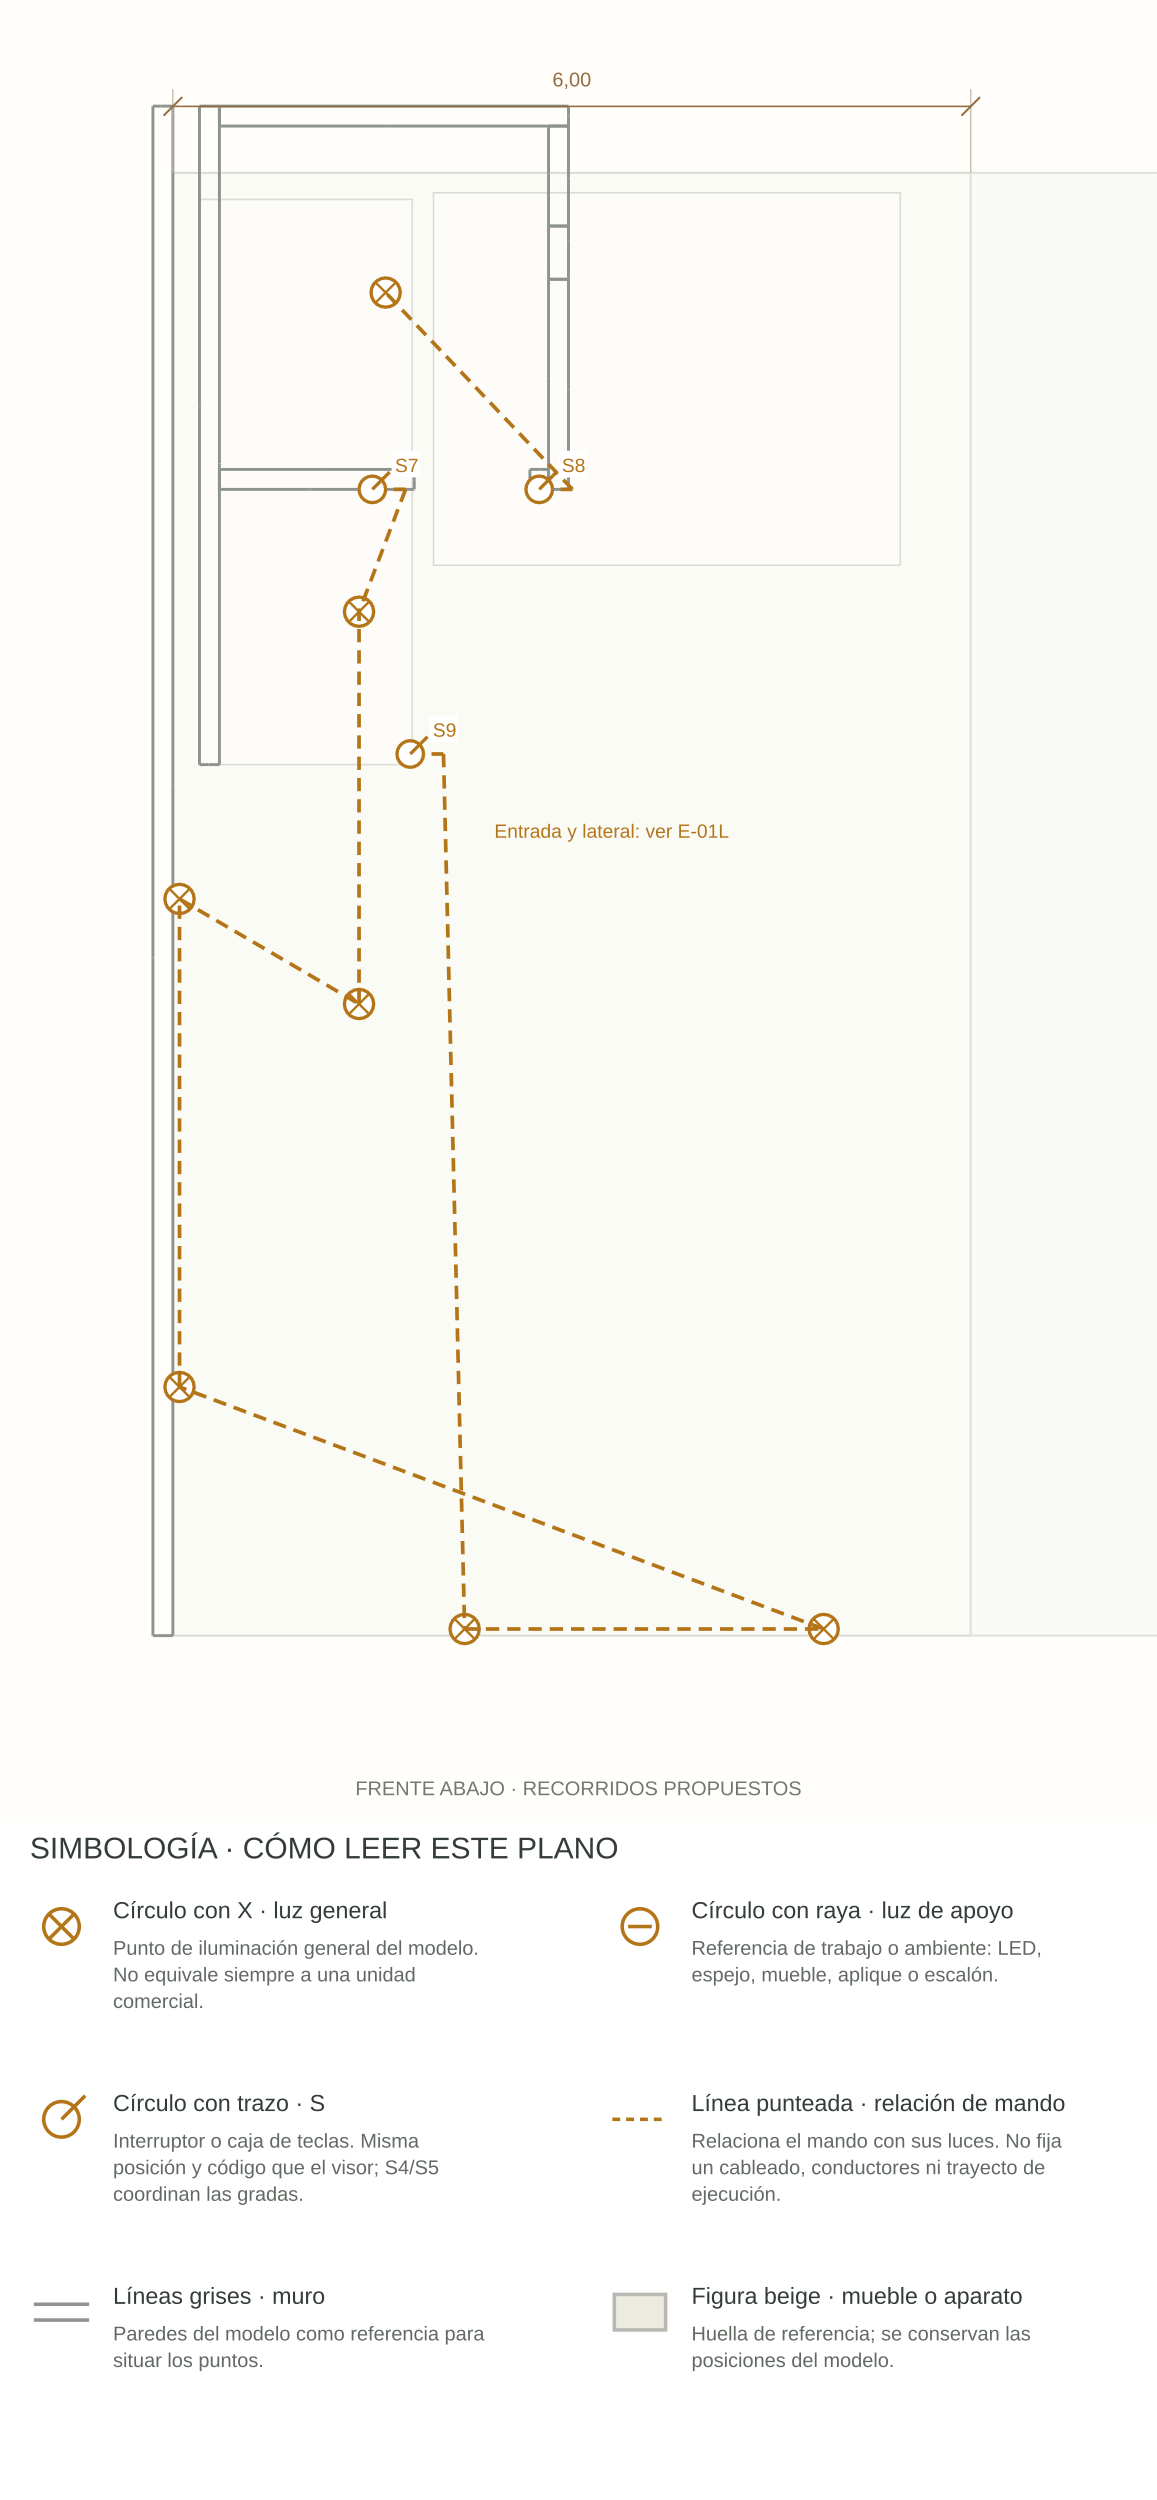
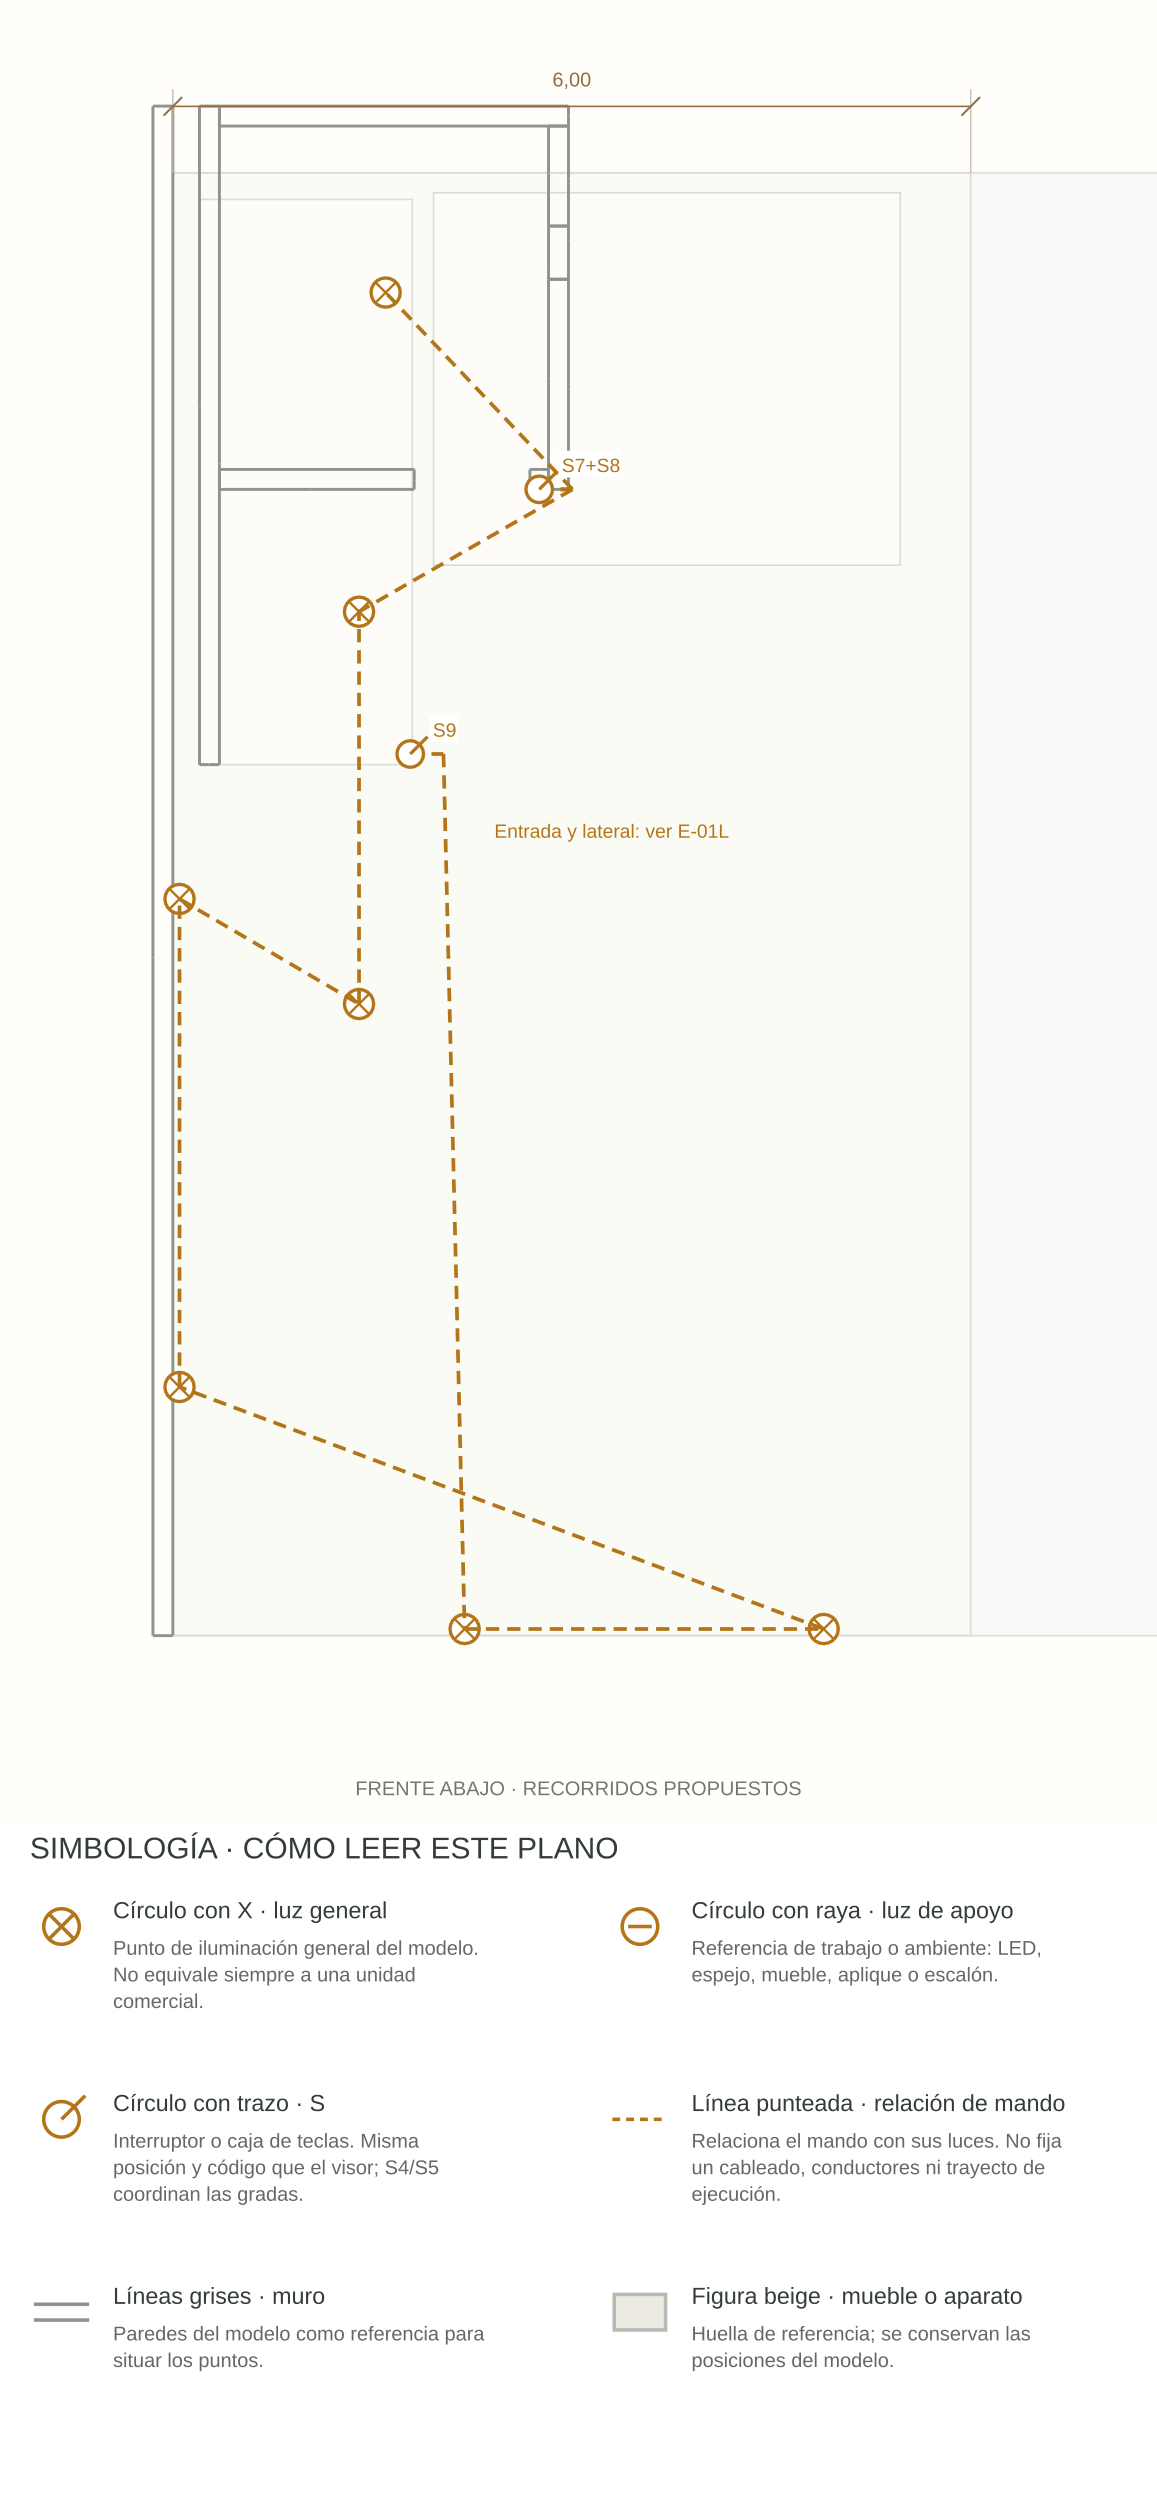
<svg xmlns="http://www.w3.org/2000/svg" viewBox="0 0 696 1504" role="img" aria-label="Iluminación y mandos · Patio">
  <rect width="100%" height="100%" fill="#fffefb" />
  <polygon points="104.0,984.0 584.0,984.0 584.0,104.0 104.0,104.0" fill="#fbfbf6" stroke="#d9dcd5" stroke-width="1.2" />
  <polygon points="584.0,984.0 824.0,984.0 824.0,104.0 584.0,104.0" fill="#f9f9f7" stroke="#e2e2dc" stroke-width="1.2" />
  <polygon points="120.0,460.0 248.0,460.0 248.0,120.0 120.0,120.0" fill="#fdfcf8" stroke="#d9dcd5" stroke-width="0.96" />
  <polygon points="260.8,340.0 541.6,340.0 541.6,116.0 260.8,116.0" fill="#fdfcf8" stroke="#d9dcd5" stroke-width="0.96" />
  <polyline points="132.0,460.0 125.489,460.0" fill="none" stroke="#8c9390" stroke-width="1.76" />
  <polyline points="125.489,460.0 120.0,460.0" fill="none" stroke="#8c9390" stroke-width="1.76" />
  <polyline points="132.0,63.84 132.0,278.804" fill="none" stroke="#8c9390" stroke-width="1.76" />
  <polyline points="132.0,278.804 132.0,460.0" fill="none" stroke="#8c9390" stroke-width="1.76" />
  <polyline points="120.0,63.84 126.523,63.84" fill="none" stroke="#8c9390" stroke-width="1.76" />
  <polyline points="126.523,63.84 132.0,63.84" fill="none" stroke="#8c9390" stroke-width="1.76" />
  <polyline points="120.0,460.0 120.0,244.66" fill="none" stroke="#8c9390" stroke-width="1.76" />
  <polyline points="120.0,244.66 120.0,63.84" fill="none" stroke="#8c9390" stroke-width="1.76" />
  <polyline points="249.2,294.4 186.715,294.4" fill="none" stroke="#8c9390" stroke-width="1.76" />
  <polyline points="186.715,294.4 132.0,294.4" fill="none" stroke="#8c9390" stroke-width="1.76" />
  <polyline points="249.2,282.4 249.2,288.798" fill="none" stroke="#8c9390" stroke-width="1.76" />
  <polyline points="249.2,288.798 249.2,294.4" fill="none" stroke="#8c9390" stroke-width="1.76" />
  <polyline points="132.0,282.4 195.595,282.4" fill="none" stroke="#8c9390" stroke-width="1.76" />
  <polyline points="195.595,282.4 249.2,282.4" fill="none" stroke="#8c9390" stroke-width="1.76" />
  <polyline points="132.0,294.4 132.0,287.889" fill="none" stroke="#8c9390" stroke-width="1.76" />
  <polyline points="132.0,287.889 132.0,282.4" fill="none" stroke="#8c9390" stroke-width="1.76" />
  <polyline points="330.0,294.4 324.105,294.4" fill="none" stroke="#8c9390" stroke-width="1.76" />
  <polyline points="324.105,294.4 318.8,294.4" fill="none" stroke="#8c9390" stroke-width="1.76" />
  <polyline points="330.0,282.4 330.0,288.717" fill="none" stroke="#8c9390" stroke-width="1.76" />
  <polyline points="330.0,288.717 330.0,294.4" fill="none" stroke="#8c9390" stroke-width="1.76" />
  <polyline points="318.8,282.4 324.706,282.4" fill="none" stroke="#8c9390" stroke-width="1.76" />
  <polyline points="324.706,282.4 330.0,282.4" fill="none" stroke="#8c9390" stroke-width="1.76" />
  <polyline points="318.8,294.4 318.8,288.072" fill="none" stroke="#8c9390" stroke-width="1.76" />
  <polyline points="318.8,288.072 318.8,282.4" fill="none" stroke="#8c9390" stroke-width="1.76" />
  <polyline points="342.0,294.4 335.696,294.4" fill="none" stroke="#8c9390" stroke-width="1.76" />
  <polyline points="335.696,294.4 330.0,294.4" fill="none" stroke="#8c9390" stroke-width="1.76" />
  <polyline points="342.0,168.0 342.0,234.403" fill="none" stroke="#8c9390" stroke-width="1.76" />
  <polyline points="342.0,234.403 342.0,294.4" fill="none" stroke="#8c9390" stroke-width="1.76" />
  <polyline points="330.0,168.0 336.317,168.0" fill="none" stroke="#8c9390" stroke-width="1.76" />
  <polyline points="336.317,168.0 342.0,168.0" fill="none" stroke="#8c9390" stroke-width="1.76" />
  <polyline points="330.0,294.4 330.0,227.866" fill="none" stroke="#8c9390" stroke-width="1.76" />
  <polyline points="330.0,227.866 330.0,168.0" fill="none" stroke="#8c9390" stroke-width="1.76" />
  <polyline points="342.0,136.0 335.696,136.0" fill="none" stroke="#8c9390" stroke-width="1.76" />
  <polyline points="335.696,136.0 330.0,136.0" fill="none" stroke="#8c9390" stroke-width="1.76" />
  <polyline points="342.0,75.84 342.0,107.445" fill="none" stroke="#8c9390" stroke-width="1.76" />
  <polyline points="342.0,107.445 342.0,136.0" fill="none" stroke="#8c9390" stroke-width="1.76" />
  <polyline points="330.0,75.84 336.317,75.84" fill="none" stroke="#8c9390" stroke-width="1.76" />
  <polyline points="336.317,75.84 342.0,75.84" fill="none" stroke="#8c9390" stroke-width="1.76" />
  <polyline points="330.0,136.0 330.0,104.333" fill="none" stroke="#8c9390" stroke-width="1.76" />
  <polyline points="330.0,104.333 330.0,75.84" fill="none" stroke="#8c9390" stroke-width="1.76" />
  <polyline points="342.0,168.0 338.8,168.0" fill="none" stroke="#8c9390" stroke-width="1.76" />
  <polyline points="338.8,168.0 330.0,168.0" fill="none" stroke="#8c9390" stroke-width="1.76" />
  <polyline points="342.0,136.0 342.0,144.533" fill="none" stroke="#8c9390" stroke-width="1.76" />
  <polyline points="342.0,144.533 342.0,168.0" fill="none" stroke="#8c9390" stroke-width="1.76" />
  <polyline points="330.0,136.0 333.2,136.0" fill="none" stroke="#8c9390" stroke-width="1.76" />
  <polyline points="333.2,136.0 342.0,136.0" fill="none" stroke="#8c9390" stroke-width="1.76" />
  <polyline points="330.0,168.0 330.0,159.467" fill="none" stroke="#8c9390" stroke-width="1.76" />
  <polyline points="330.0,159.467 330.0,136.0" fill="none" stroke="#8c9390" stroke-width="1.76" />
  <polyline points="342.0,75.84 231.678,75.84" fill="none" stroke="#8c9390" stroke-width="1.76" />
  <polyline points="231.678,75.84 132.0,75.84" fill="none" stroke="#8c9390" stroke-width="1.76" />
  <polyline points="342.0,63.84 342.0,70.144" fill="none" stroke="#8c9390" stroke-width="1.76" />
  <polyline points="342.0,70.144 342.0,75.84" fill="none" stroke="#8c9390" stroke-width="1.76" />
  <polyline points="132.0,63.84 245.95,63.84" fill="none" stroke="#8c9390" stroke-width="1.76" />
  <polyline points="245.95,63.84 342.0,63.84" fill="none" stroke="#8c9390" stroke-width="1.76" />
  <polyline points="132.0,75.84 132.0,69.329" fill="none" stroke="#8c9390" stroke-width="1.76" />
  <polyline points="132.0,69.329 132.0,63.84" fill="none" stroke="#8c9390" stroke-width="1.76" />
  <polyline points="104.0,984.0 98.68,984.0" fill="none" stroke="#8c9390" stroke-width="1.76" />
  <polyline points="98.68,984.0 92.0,984.0" fill="none" stroke="#8c9390" stroke-width="1.76" />
  <polyline points="104.0,63.84 104.0,471.778" fill="none" stroke="#8c9390" stroke-width="1.76" />
  <polyline points="104.0,471.778 104.0,984.0" fill="none" stroke="#8c9390" stroke-width="1.76" />
  <polyline points="92.0,63.84 97.32,63.84" fill="none" stroke="#8c9390" stroke-width="1.76" />
  <polyline points="97.32,63.84 104.0,63.84" fill="none" stroke="#8c9390" stroke-width="1.76" />
  <polyline points="92.0,984.0 92.0,576.062" fill="none" stroke="#8c9390" stroke-width="1.76" />
  <polyline points="92.0,576.062 92.0,63.84" fill="none" stroke="#8c9390" stroke-width="1.76" />
  <polyline points="104.0,104.0 104.0,53.6" fill="none" stroke="#bdb3a4" stroke-width="0.72" data-plan-dimensions="true" />
  <polyline points="584.0,104.0 584.0,53.6" fill="none" stroke="#bdb3a4" stroke-width="0.72" data-plan-dimensions="true" />
  <polyline points="104.0,64.0 584.0,64.0" fill="none" stroke="#936c40" stroke-width="0.96" data-plan-dimensions="true" />
  <polyline points="98.4,69.6 109.6,58.4" fill="none" stroke="#936c40" stroke-width="1.2" data-plan-dimensions="true" />
  <polyline points="578.4,69.6 589.6,58.4" fill="none" stroke="#936c40" stroke-width="1.2" data-plan-dimensions="true" />
  <text x="344.0" y="52.0" font-family="Arial,sans-serif" font-size="12.0" fill="#936c40" text-anchor="middle" data-plan-dimensions="true">6,00</text>
  <text x="348.0" y="1080.0" font-family="Arial,sans-serif" font-size="12.0" fill="#72786f" text-anchor="middle">FRENTE ABAJO · RECORRIDOS PROPUESTOS</text>
  <polygon points="288.32,980.0 287.889,977.281 286.639,974.827 284.693,972.881 282.239,971.631 279.52,971.2 276.801,971.631 274.347,972.881 272.401,974.827 271.151,977.281 270.72,980.0 271.151,982.719 272.401,985.173 274.347,987.119 276.801,988.369 279.52,988.8 282.239,988.369 284.693,987.119 286.639,985.173 287.889,982.719" fill="#ffffff" stroke="#b47518" stroke-width="2.0" />
  <polyline points="273.12,986.4 285.92,973.6" fill="none" stroke="#b47518" stroke-width="1.44" />
  <polyline points="273.12,973.6 285.92,986.4" fill="none" stroke="#b47518" stroke-width="1.44" />
  <polygon points="504.32,980.0 503.889,977.281 502.639,974.827 500.693,972.881 498.239,971.631 495.52,971.2 492.801,971.631 490.347,972.881 488.401,974.827 487.151,977.281 486.72,980.0 487.151,982.719 488.401,985.173 490.347,987.119 492.801,988.369 495.52,988.8 498.239,988.369 500.693,987.119 502.639,985.173 503.889,982.719" fill="#ffffff" stroke="#b47518" stroke-width="2.0" />
  <polyline points="489.12,986.4 501.92,973.6" fill="none" stroke="#b47518" stroke-width="1.44" />
  <polyline points="489.12,973.6 501.92,986.4" fill="none" stroke="#b47518" stroke-width="1.44" />
  <polygon points="116.8,834.4 116.369,831.681 115.119,829.227 113.173,827.281 110.719,826.031 108.0,825.6 105.281,826.031 102.827,827.281 100.881,829.227 99.631,831.681 99.2,834.4 99.631,837.119 100.881,839.573 102.827,841.519 105.281,842.769 108.0,843.2 110.719,842.769 113.173,841.519 115.119,839.573 116.369,837.119" fill="#ffffff" stroke="#b47518" stroke-width="2.0" />
  <polyline points="101.6,840.8 114.4,828.0" fill="none" stroke="#b47518" stroke-width="1.44" />
  <polyline points="101.6,828.0 114.4,840.8" fill="none" stroke="#b47518" stroke-width="1.44" />
  <polygon points="116.8,540.8 116.369,538.081 115.119,535.627 113.173,533.681 110.719,532.431 108.0,532.0 105.281,532.431 102.827,533.681 100.881,535.627 99.631,538.081 99.2,540.8 99.631,543.519 100.881,545.973 102.827,547.919 105.281,549.169 108.0,549.6 110.719,549.169 113.173,547.919 115.119,545.973 116.369,543.519" fill="#ffffff" stroke="#b47518" stroke-width="2.0" />
  <polyline points="101.6,547.2 114.4,534.4" fill="none" stroke="#b47518" stroke-width="1.44" />
  <polyline points="101.6,534.4 114.4,547.2" fill="none" stroke="#b47518" stroke-width="1.44" />
  <polygon points="224.8,604.0 224.369,601.281 223.119,598.827 221.173,596.881 218.719,595.631 216.0,595.2 213.281,595.631 210.827,596.881 208.881,598.827 207.631,601.281 207.2,604.0 207.631,606.719 208.881,609.173 210.827,611.119 213.281,612.369 216.0,612.8 218.719,612.369 221.173,611.119 223.119,609.173 224.369,606.719" fill="#ffffff" stroke="#b47518" stroke-width="2.0" />
  <polyline points="209.6,610.4 222.4,597.6" fill="none" stroke="#b47518" stroke-width="1.44" />
  <polyline points="209.6,597.6 222.4,610.4" fill="none" stroke="#b47518" stroke-width="1.44" />
  <polygon points="224.8,368.0 224.369,365.281 223.119,362.827 221.173,360.881 218.719,359.631 216.0,359.2 213.281,359.631 210.827,360.881 208.881,362.827 207.631,365.281 207.2,368.0 207.631,370.719 208.881,373.173 210.827,375.119 213.281,376.369 216.0,376.8 218.719,376.369 221.173,375.119 223.119,373.173 224.369,370.719" fill="#ffffff" stroke="#b47518" stroke-width="2.0" />
  <polyline points="209.6,374.4 222.4,361.6" fill="none" stroke="#b47518" stroke-width="1.44" />
  <polyline points="209.6,361.6 222.4,374.4" fill="none" stroke="#b47518" stroke-width="1.44" />
  <polygon points="240.8,176.0 240.369,173.281 239.119,170.827 237.173,168.881 234.719,167.631 232.0,167.2 229.281,167.631 226.827,168.881 224.881,170.827 223.631,173.281 223.2,176.0 223.631,178.719 224.881,181.173 226.827,183.119 229.281,184.369 232.0,184.8 234.719,184.369 237.173,183.119 239.119,181.173 240.369,178.719" fill="#ffffff" stroke="#b47518" stroke-width="2.0" />
  <polyline points="225.6,182.4 238.4,169.6" fill="none" stroke="#b47518" stroke-width="1.44" />
  <polyline points="225.6,169.6 238.4,182.4" fill="none" stroke="#b47518" stroke-width="1.44" />
-   <polyline points="224.0,294.4 244.0,294.4" fill="none" stroke="#b47518" stroke-width="2.24" stroke-dasharray="8.0 4.8" />
-   <polyline points="244.0,294.4 216.0,368.0" fill="none" stroke="#b47518" stroke-width="2.24" stroke-dasharray="8.0 4.8" />
+   <polyline points="324.4,294.4 344.4,294.4" fill="none" stroke="#b47518" stroke-width="2.24" stroke-dasharray="8.0 4.8" />
+   <polyline points="344.4,294.4 216.0,368.0" fill="none" stroke="#b47518" stroke-width="2.24" stroke-dasharray="8.0 4.8" />
  <polyline points="324.4,294.4 344.4,294.4" fill="none" stroke="#b47518" stroke-width="2.24" stroke-dasharray="8.0 4.8" />
  <polyline points="344.4,294.4 232.0,176.0" fill="none" stroke="#b47518" stroke-width="2.24" stroke-dasharray="8.0 4.8" />
  <polyline points="246.8,453.6 266.8,453.6" fill="none" stroke="#b47518" stroke-width="2.24" stroke-dasharray="8.0 4.8" />
  <polyline points="266.8,453.6 279.52,980.0" fill="none" stroke="#b47518" stroke-width="2.24" stroke-dasharray="8.0 4.8" />
  <polyline points="279.52,980.0 495.52,980.0" fill="none" stroke="#b47518" stroke-width="2.24" stroke-dasharray="8.0 4.8" />
  <polyline points="495.52,980.0 108.0,834.4" fill="none" stroke="#b47518" stroke-width="2.24" stroke-dasharray="8.0 4.8" />
  <polyline points="108.0,834.4 108.0,540.8" fill="none" stroke="#b47518" stroke-width="2.24" stroke-dasharray="8.0 4.8" />
  <polyline points="108.0,540.8 216.0,604.0" fill="none" stroke="#b47518" stroke-width="2.24" stroke-dasharray="8.0 4.8" />
  <polyline points="216.0,604.0 216.0,368.0" fill="none" stroke="#b47518" stroke-width="2.24" stroke-dasharray="8.0 4.8" />
-   <polygon points="232.0,294.4 231.608,291.928 230.472,289.698 228.702,287.928 226.472,286.792 224.0,286.4 221.528,286.792 219.298,287.928 217.528,289.698 216.392,291.928 216.0,294.4 216.392,296.872 217.528,299.102 219.298,300.872 221.528,302.008 224.0,302.4 226.472,302.008 228.702,300.872 230.472,299.102 231.608,296.872" fill="#ffffff" stroke="#b47518" stroke-width="2.0" />
-   <polyline points="224.0,294.4 234.4,284.0" fill="none" stroke="#b47518" stroke-width="2.0" />
-   <polygon points="235.6,287.2 252.592,287.2 252.592,271.2 235.6,271.2" fill="#ffffff" stroke="none" stroke-width="0" />
-   <text x="237.6" y="284.0" font-family="Arial,sans-serif" font-size="11.6" fill="#b47518" text-anchor="start">S7</text>
  <polygon points="332.4,294.4 332.008,291.928 330.872,289.698 329.102,287.928 326.872,286.792 324.4,286.4 321.928,286.792 319.698,287.928 317.928,289.698 316.792,291.928 316.4,294.4 316.792,296.872 317.928,299.102 319.698,300.872 321.928,302.008 324.4,302.4 326.872,302.008 329.102,300.872 330.872,299.102 332.008,296.872" fill="#ffffff" stroke="#b47518" stroke-width="2.0" />
  <polyline points="324.4,294.4 334.8,284.0" fill="none" stroke="#b47518" stroke-width="2.0" />
-   <polygon points="336.0,287.2 352.992,287.2 352.992,271.2 336.0,271.2" fill="#ffffff" stroke="none" stroke-width="0" />
-   <text x="338.0" y="284.0" font-family="Arial,sans-serif" font-size="11.6" fill="#b47518" text-anchor="start">S8</text>
+   <polygon points="336.0,287.2 372.48,287.2 372.48,271.2 336.0,271.2" fill="#ffffff" stroke="none" stroke-width="0" />
+   <text x="338.0" y="284.0" font-family="Arial,sans-serif" font-size="11.6" fill="#b47518" text-anchor="start">S7+S8</text>
  <polygon points="254.8,453.6 254.408,451.128 253.272,448.898 251.502,447.128 249.272,445.992 246.8,445.6 244.328,445.992 242.098,447.128 240.328,448.898 239.192,451.128 238.8,453.6 239.192,456.072 240.328,458.302 242.098,460.072 244.328,461.208 246.8,461.6 249.272,461.208 251.502,460.072 253.272,458.302 254.408,456.072" fill="#ffffff" stroke="#b47518" stroke-width="2.0" />
  <polyline points="246.8,453.6 257.2,443.2" fill="none" stroke="#b47518" stroke-width="2.0" />
  <polygon points="258.4,446.4 275.392,446.4 275.392,430.4 258.4,430.4" fill="#ffffff" stroke="none" stroke-width="0" />
  <text x="260.4" y="443.2" font-family="Arial,sans-serif" font-size="11.6" fill="#b47518" text-anchor="start">S9</text>
  <text x="368.0" y="504.0" font-family="Arial,sans-serif" font-size="11.6" fill="#b47518" text-anchor="middle">Entrada y lateral: ver E-01L</text>
  <g data-symbol-legend="true">
    <rect x="0" y="1096.0" width="696" height="408" fill="#ffffff" />
    <text x="18" y="1118.0" font-family="Arial,sans-serif" font-size="18" fill="#343c3b">SIMBOLOGÍA · CÓMO LEER ESTE PLANO</text>
    <svg viewBox="0 0 32 32" role="img" aria-label="Círculo con X · luz general" x="18.0" y="1140.0" width="38" height="38">
      <circle cx="16" cy="16" r="9" fill="white" stroke="#b47518" stroke-width="1.8" />
      <polyline points="10,10 22,22" fill="none" stroke="#b47518" stroke-width="1.8" />
      <polyline points="10,22 22,10" fill="none" stroke="#b47518" stroke-width="1.8" />
    </svg>
    <text x="68.0" y="1154.0" font-family="Arial,sans-serif" font-size="14" fill="#343c3b">Círculo con X · luz general</text>
    <text x="68.0" y="1176.0" font-family="Arial,sans-serif" font-size="12" fill="#626962">Punto de iluminación general del modelo.</text>
    <text x="68.0" y="1192.0" font-family="Arial,sans-serif" font-size="12" fill="#626962">No equivale siempre a una unidad</text>
    <text x="68.0" y="1208.0" font-family="Arial,sans-serif" font-size="12" fill="#626962">comercial.</text>
    <svg viewBox="0 0 32 32" role="img" aria-label="Círculo con raya · luz de apoyo" x="366" y="1140.0" width="38" height="38">
      <circle cx="16" cy="16" r="9" fill="white" stroke="#b47518" stroke-width="1.8" />
      <polyline points="10,16 22,16" fill="none" stroke="#b47518" stroke-width="1.8" />
    </svg>
    <text x="416" y="1154.0" font-family="Arial,sans-serif" font-size="14" fill="#343c3b">Círculo con raya · luz de apoyo</text>
    <text x="416" y="1176.0" font-family="Arial,sans-serif" font-size="12" fill="#626962">Referencia de trabajo o ambiente: LED,</text>
    <text x="416" y="1192.0" font-family="Arial,sans-serif" font-size="12" fill="#626962">espejo, mueble, aplique o escalón.</text>
    <svg viewBox="0 0 32 32" role="img" aria-label="Círculo con trazo · S" x="18.0" y="1256.0" width="38" height="38">
      <circle cx="16" cy="16" r="9" fill="white" stroke="#b47518" stroke-width="1.8" />
      <polyline points="16,16 28,4" fill="none" stroke="#b47518" stroke-width="1.8" />
    </svg>
    <text x="68.0" y="1270.0" font-family="Arial,sans-serif" font-size="14" fill="#343c3b">Círculo con trazo · S</text>
    <text x="68.0" y="1292.0" font-family="Arial,sans-serif" font-size="12" fill="#626962">Interruptor o caja de teclas. Misma</text>
    <text x="68.0" y="1308.0" font-family="Arial,sans-serif" font-size="12" fill="#626962">posición y código que el visor; S4/S5</text>
    <text x="68.0" y="1324.0" font-family="Arial,sans-serif" font-size="12" fill="#626962">coordinan las gradas.</text>
    <svg viewBox="0 0 32 32" role="img" aria-label="Línea punteada · relación de mando" x="366" y="1256.0" width="38" height="38">
      <polyline points="2,16 30,16" fill="none" stroke="#b47518" stroke-width="1.8" stroke-dasharray="4 3" />
    </svg>
    <text x="416" y="1270.0" font-family="Arial,sans-serif" font-size="14" fill="#343c3b">Línea punteada · relación de mando</text>
    <text x="416" y="1292.0" font-family="Arial,sans-serif" font-size="12" fill="#626962">Relaciona el mando con sus luces. No fija</text>
    <text x="416" y="1308.0" font-family="Arial,sans-serif" font-size="12" fill="#626962">un cableado, conductores ni trayecto de</text>
    <text x="416" y="1324.0" font-family="Arial,sans-serif" font-size="12" fill="#626962">ejecución.</text>
    <svg viewBox="0 0 32 32" role="img" aria-label="Líneas grises · muro" x="18.0" y="1372.0" width="38" height="38">
      <polyline points="2,12 30,12" fill="none" stroke="#8c9390" stroke-width="1.8" />
      <polyline points="2,20 30,20" fill="none" stroke="#8c9390" stroke-width="1.8" />
    </svg>
    <text x="68.0" y="1386.0" font-family="Arial,sans-serif" font-size="14" fill="#343c3b">Líneas grises · muro</text>
    <text x="68.0" y="1408.0" font-family="Arial,sans-serif" font-size="12" fill="#626962">Paredes del modelo como referencia para</text>
    <text x="68.0" y="1424.0" font-family="Arial,sans-serif" font-size="12" fill="#626962">situar los puntos.</text>
    <svg viewBox="0 0 32 32" role="img" aria-label="Figura beige · mueble o aparato" x="366" y="1372.0" width="38" height="38">
      <rect x="3" y="7" width="26" height="18" fill="#edeae2" stroke="#b8b9b3" stroke-width="1.8" />
    </svg>
    <text x="416" y="1386.0" font-family="Arial,sans-serif" font-size="14" fill="#343c3b">Figura beige · mueble o aparato</text>
    <text x="416" y="1408.0" font-family="Arial,sans-serif" font-size="12" fill="#626962">Huella de referencia; se conservan las</text>
    <text x="416" y="1424.0" font-family="Arial,sans-serif" font-size="12" fill="#626962">posiciones del modelo.</text>
  </g>
</svg>
